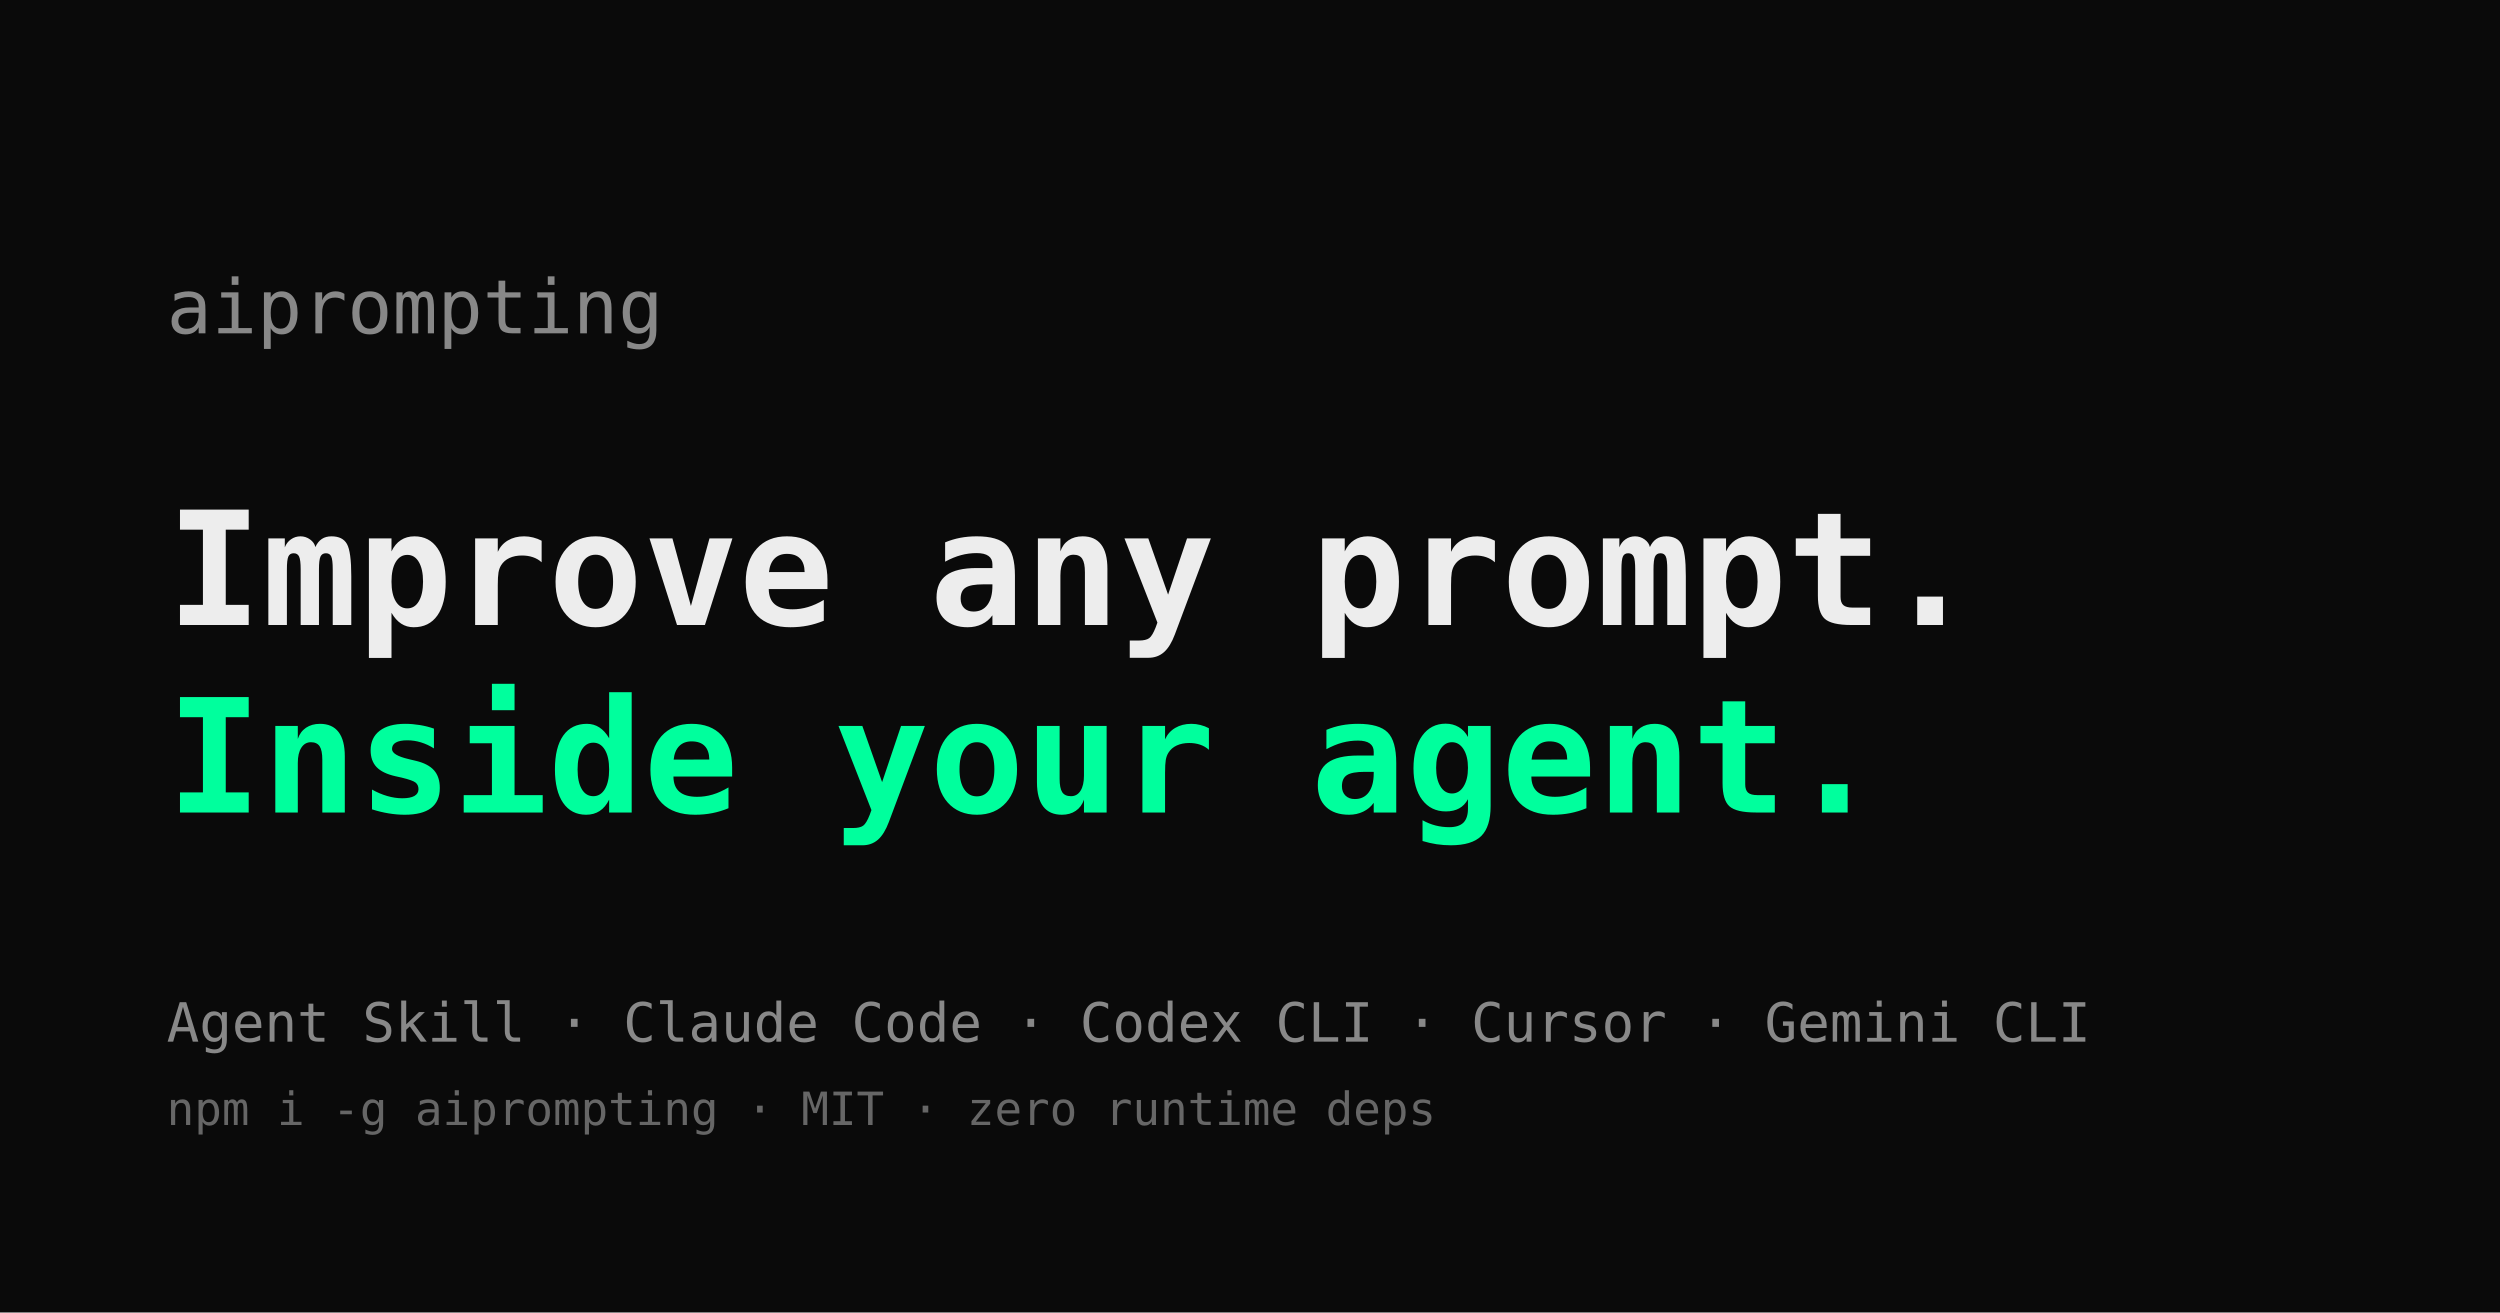
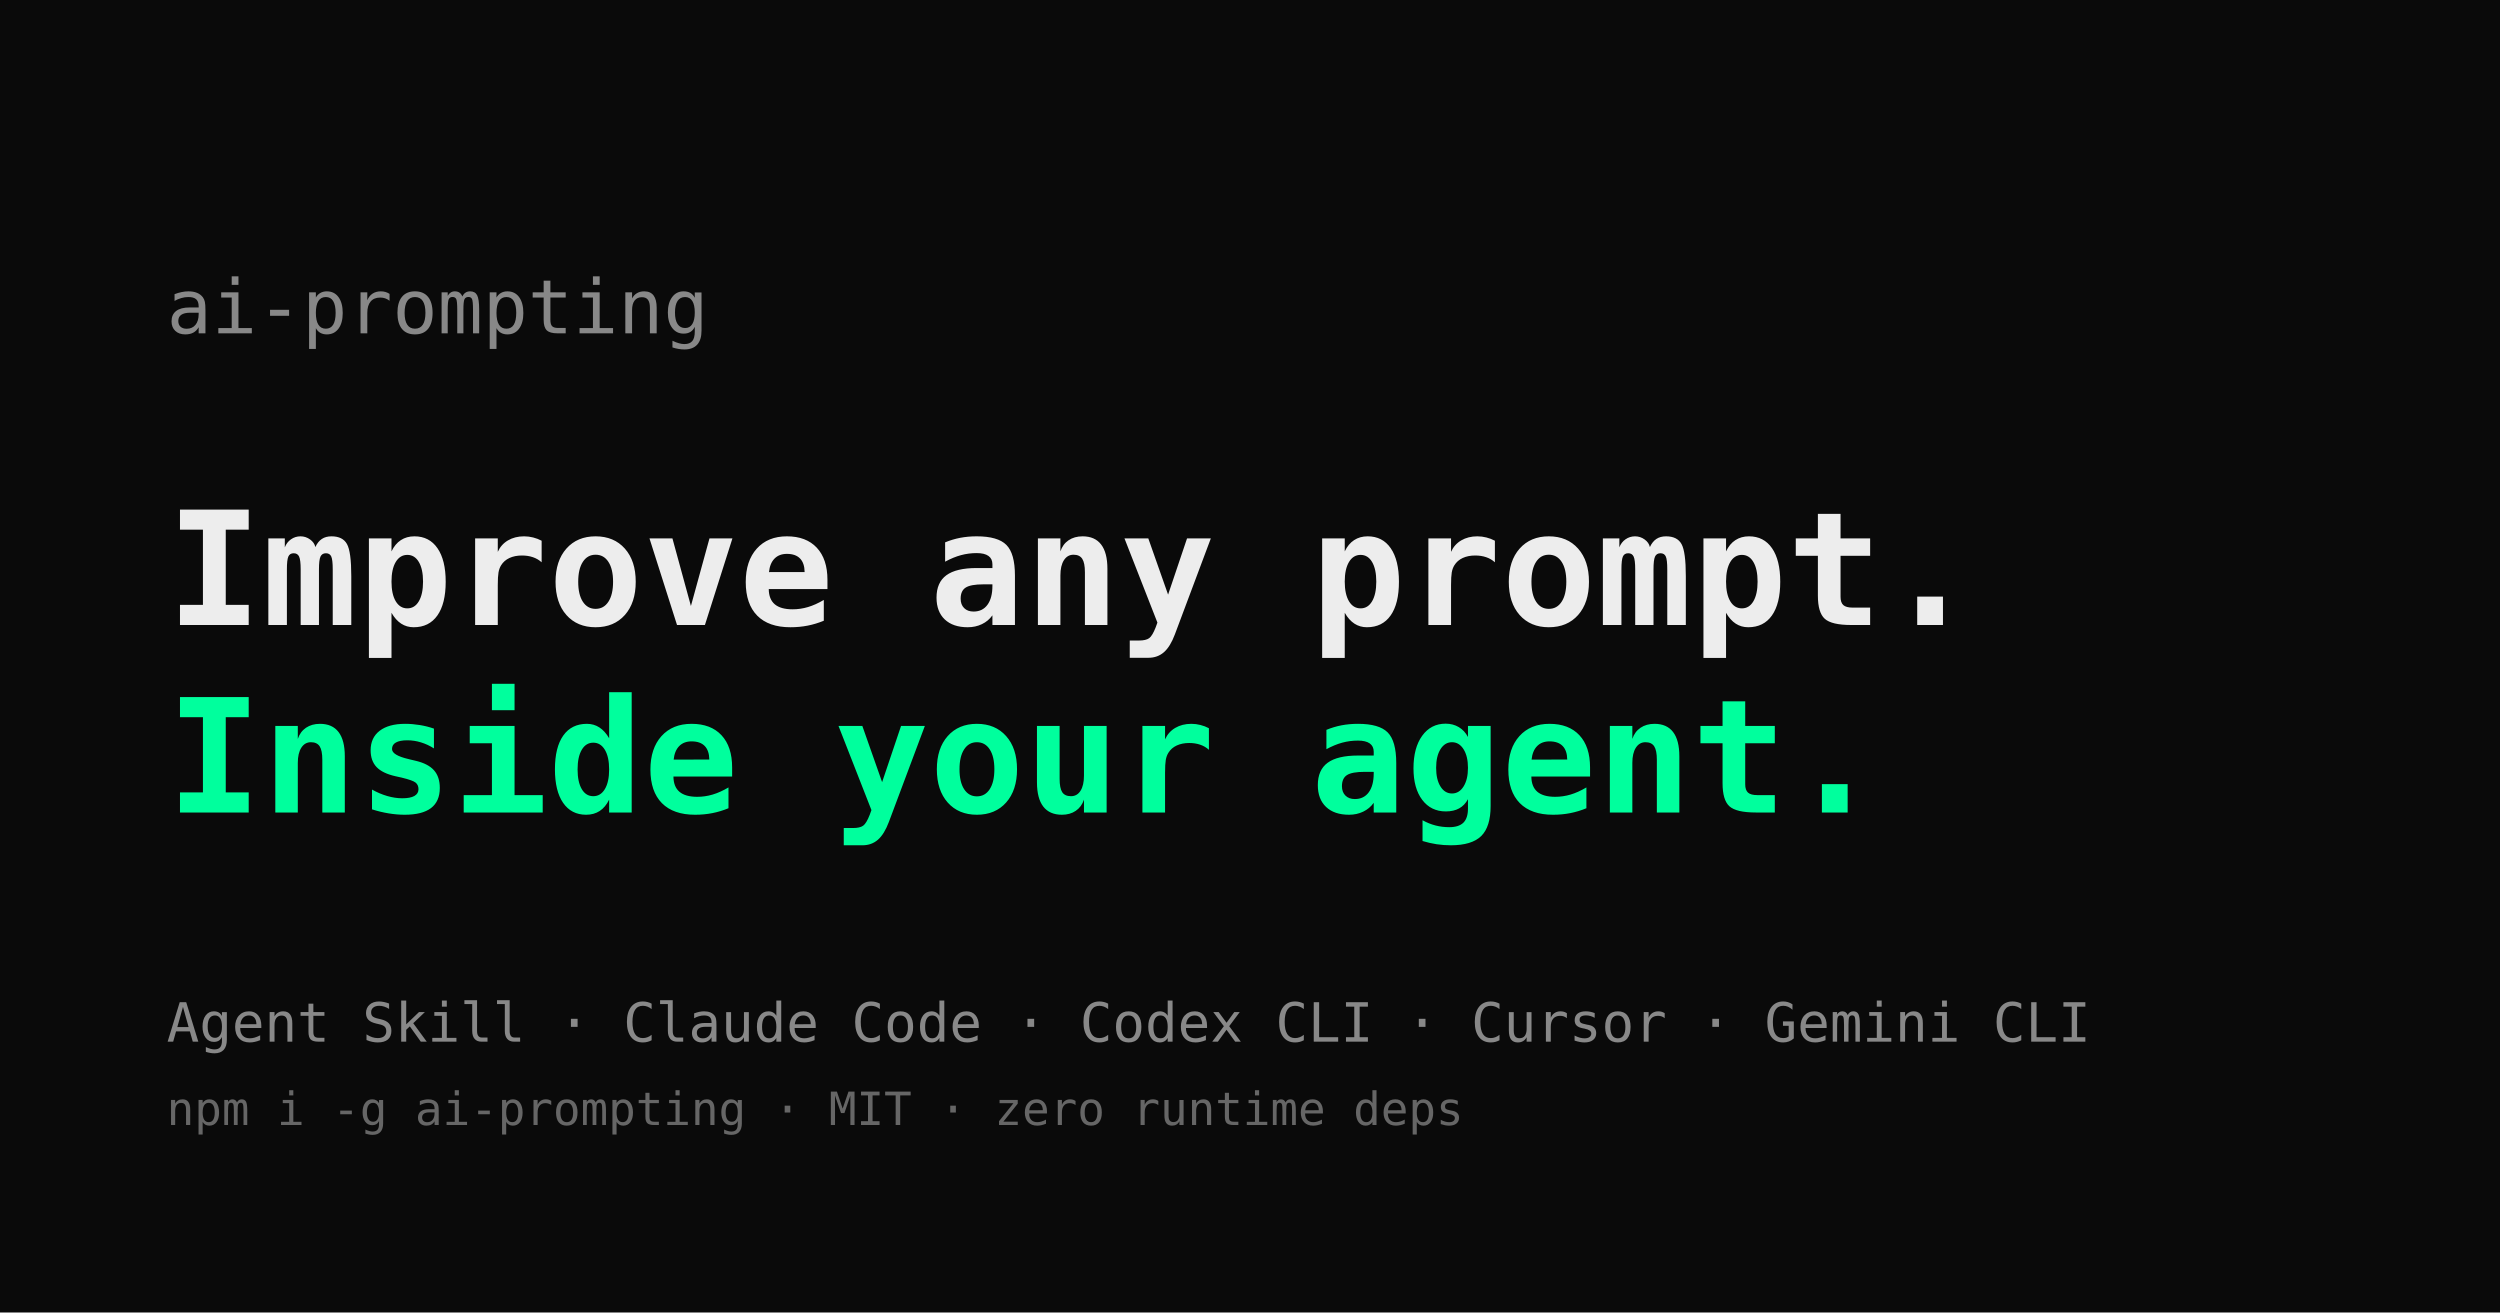
<svg xmlns="http://www.w3.org/2000/svg" viewBox="0 0 1200 630" width="1200" height="630">
  <rect width="1200" height="630" fill="#0a0a0a" />
  <g font-family="ui-monospace, 'SF Mono', Menlo, monospace">
-     <text x="80" y="160" font-size="36" fill="#888888">aiprompting</text>
+     <text x="80" y="160" font-size="36" fill="#888888">ai-prompting</text>
    <text x="80" y="300" font-size="76" font-weight="700" fill="#ededed">Improve any prompt.</text>
    <text x="80" y="390" font-size="76" font-weight="700" fill="#00ff9d">Inside your agent.</text>
    <text x="80" y="500" font-size="26" fill="#888888">Agent Skill · Claude Code · Codex CLI · Cursor · Gemini CLI</text>
-     <text x="80" y="540" font-size="22" fill="#666666">npm i -g aiprompting · MIT · zero runtime deps</text>
+     <text x="80" y="540" font-size="22" fill="#666666">npm i -g ai-prompting · MIT · zero runtime deps</text>
  </g>
</svg>
